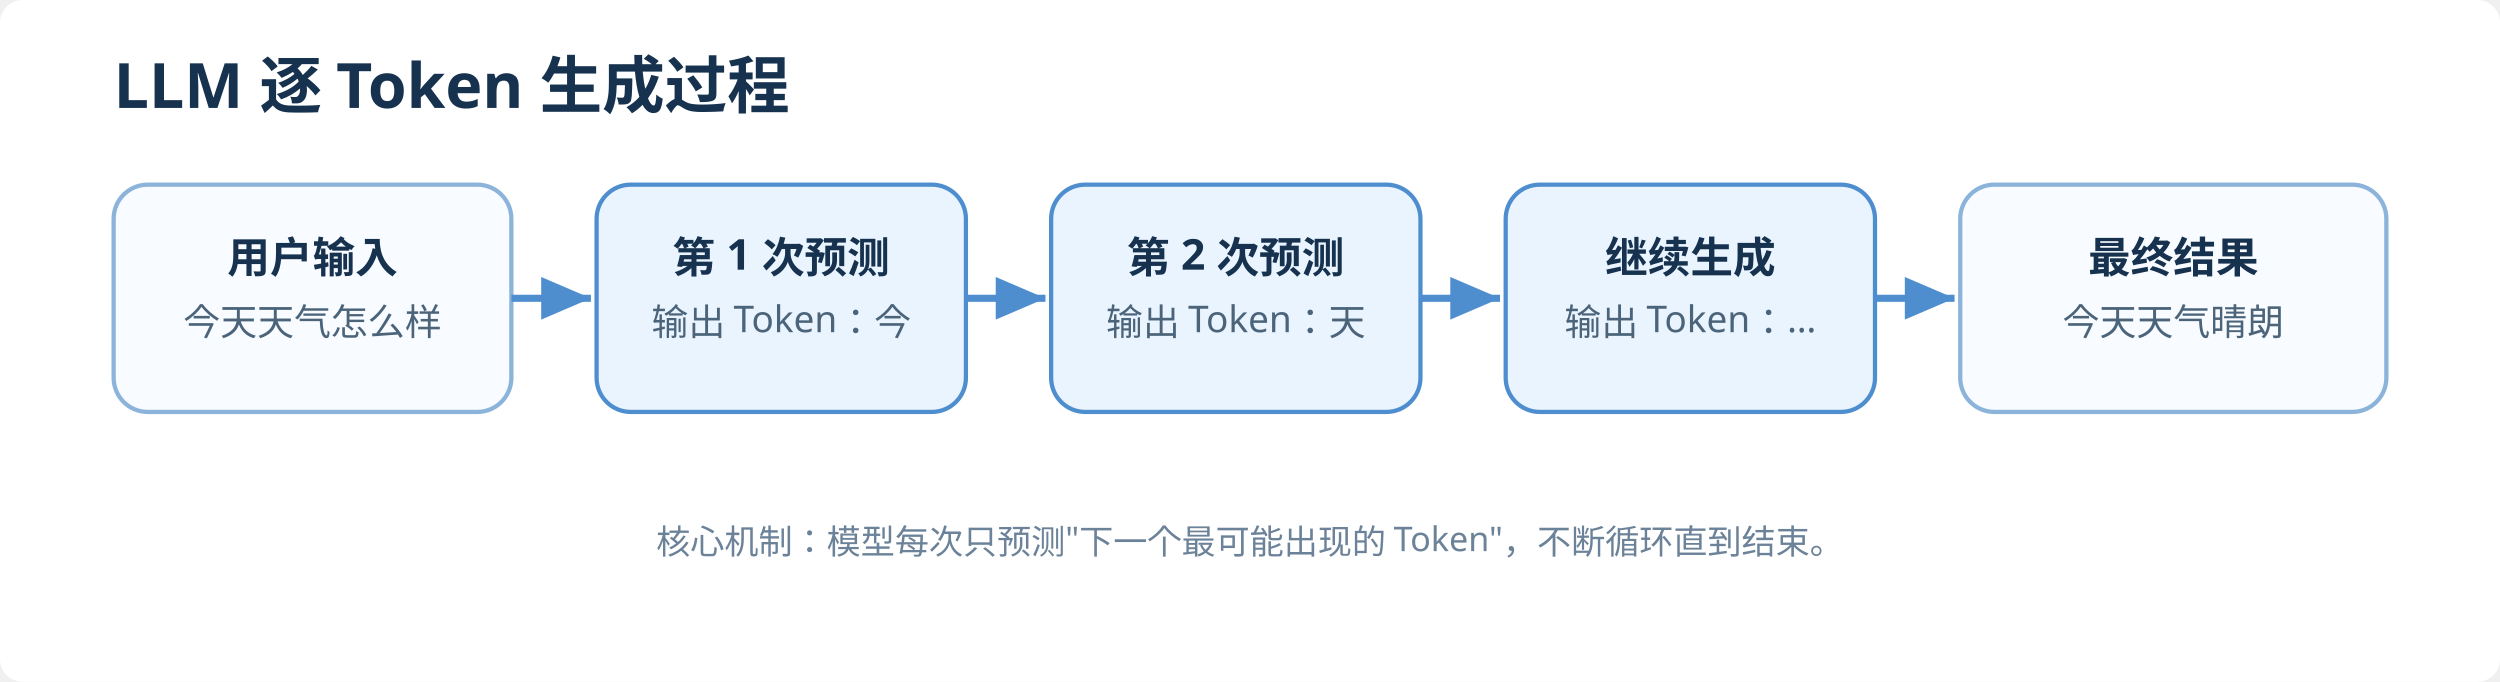
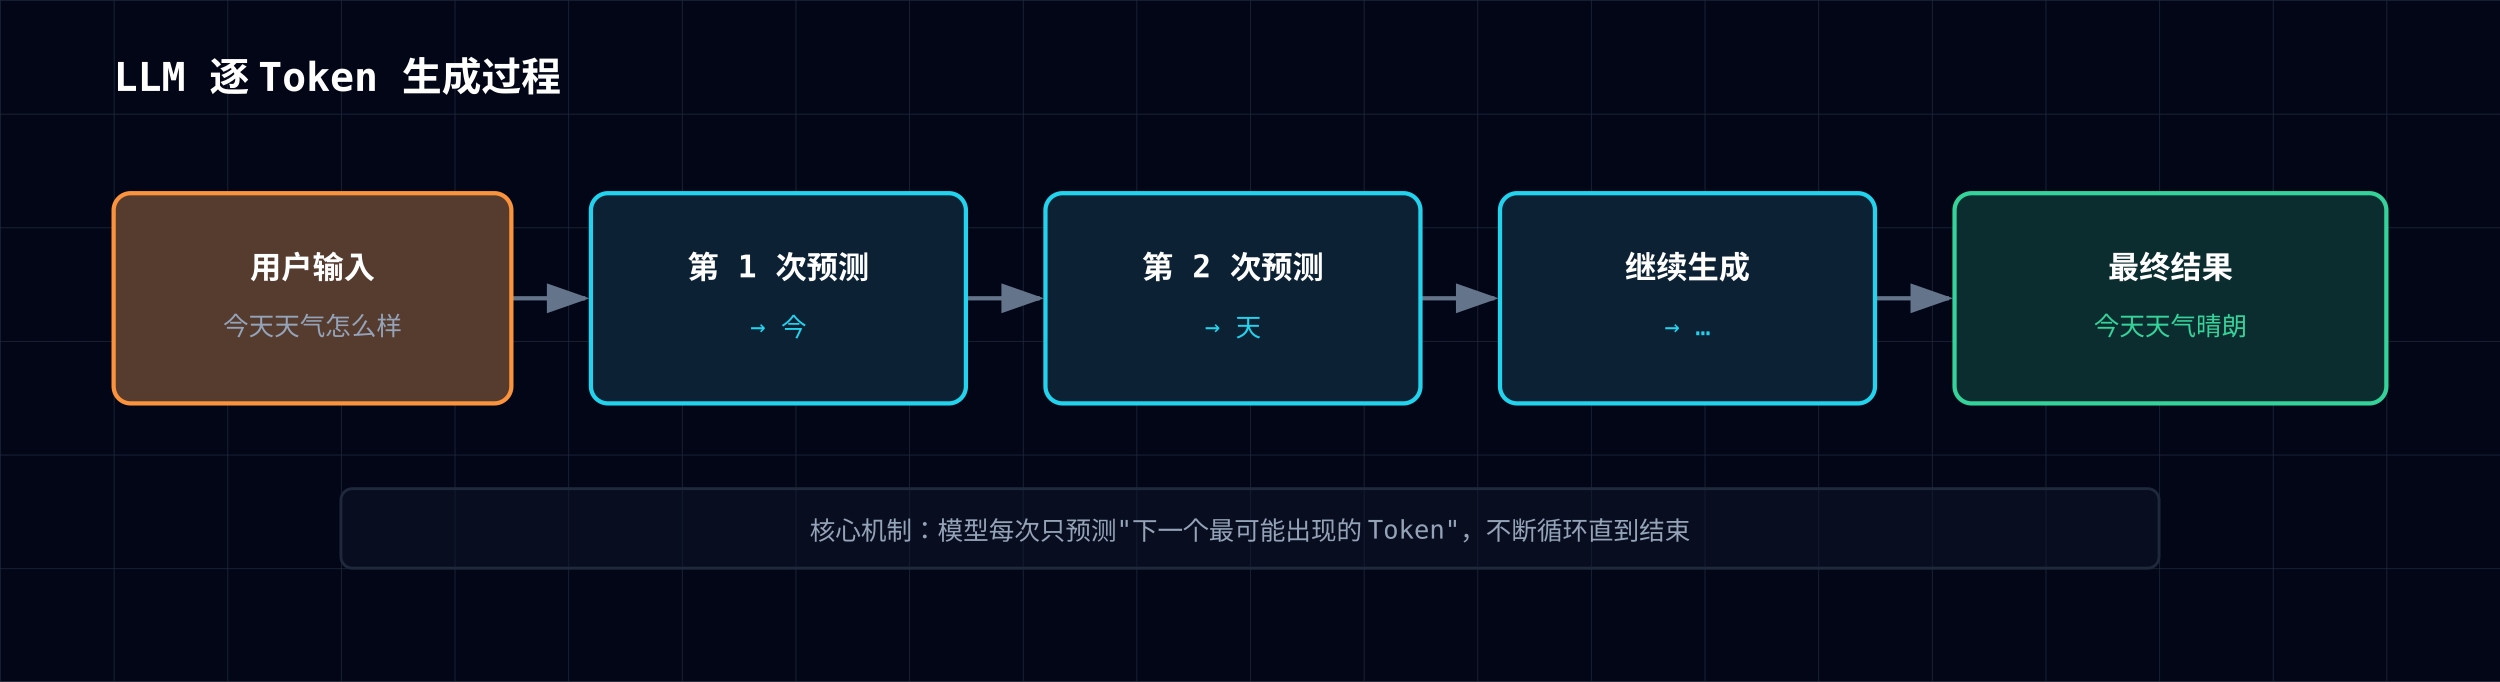
<svg xmlns="http://www.w3.org/2000/svg" width="880" height="240" viewBox="0 0 880 240">
  <defs>
-     <style>
-       .title { font: 700 22px 'PingFang SC', 'Microsoft YaHei', sans-serif; fill: #16324f; }
-       .label { font: 600 15px 'PingFang SC', 'Microsoft YaHei', sans-serif; fill: #16324f; }
-       .sub { font: 500 13px 'PingFang SC', 'Microsoft YaHei', sans-serif; fill: #4b647a; }
-       .note { font: 500 12px 'PingFang SC', 'Microsoft YaHei', sans-serif; fill: #6b8299; }
-       .card { fill: #f8fbff; stroke: #8cb3d9; stroke-width: 1.5; rx: 12; }
-       .accent { fill: #eaf4ff; stroke: #4e8ecf; stroke-width: 1.5; rx: 12; }
-       .arrow { stroke: #4e8ecf; stroke-width: 2.5; fill: none; marker-end: url(#arr); }
-     </style>
-     <marker id="arr" markerWidth="8" markerHeight="8" refX="7" refY="3" orient="auto">
-       <path d="M0,0 L7,3 L0,6 Z" fill="#4e8ecf" />
+     <pattern id="grid" width="40" height="40" patternUnits="userSpaceOnUse">
+       <path d="M 40 0 L 0 0 0 40" fill="none" stroke="#1e293b" stroke-width="0.5" />
+     </pattern>
+     <marker id="arrowhead" markerWidth="10" markerHeight="7" refX="9" refY="3.5" orient="auto">
+       <polygon points="0 0, 10 3.5, 0 7" fill="#64748b" />
    </marker>
  </defs>
-   <rect width="880" height="240" fill="#ffffff" rx="8" />
-   <text x="40" y="38" class="title">LLM 逐 Token 生成过程</text>
-   <rect x="40" y="65" width="140" height="80" class="card" />
-   <text x="110" y="96" text-anchor="middle" class="label">用户输入</text>
-   <text x="110" y="118" text-anchor="middle" class="sub">今天天气怎么样</text>
-   <rect x="210" y="65" width="130" height="80" class="accent" />
-   <text x="275" y="96" text-anchor="middle" class="label">第 1 次预测</text>
-   <text x="275" y="118" text-anchor="middle" class="sub">输出 Token：今</text>
-   <rect x="370" y="65" width="130" height="80" class="accent" />
-   <text x="435" y="96" text-anchor="middle" class="label">第 2 次预测</text>
-   <text x="435" y="118" text-anchor="middle" class="sub">输出 Token：天</text>
-   <rect x="530" y="65" width="130" height="80" class="accent" />
-   <text x="595" y="96" text-anchor="middle" class="label">继续生成</text>
-   <text x="595" y="118" text-anchor="middle" class="sub">输出 Token：…</text>
-   <rect x="690" y="65" width="150" height="80" class="card" />
-   <text x="765" y="96" text-anchor="middle" class="label">最终结果</text>
-   <text x="765" y="118" text-anchor="middle" class="sub">今天天气晴朗</text>
-   <path d="M180 105 H208" class="arrow" />
-   <path d="M340 105 H368" class="arrow" />
-   <path d="M500 105 H528" class="arrow" />
-   <path d="M660 105 H688" class="arrow" />
-   <text x="440" y="195" text-anchor="middle" class="note">核心机制：模型每次只预测"下一个最可能出现的 Token"，不断循环直到结束。</text>
+   <rect width="880" height="240" fill="#020617" />
+   <rect width="880" height="240" fill="url(#grid)" />
+   <text x="40" y="32" fill="white" font-family="'JetBrains Mono', monospace" font-size="14" font-weight="700">LLM 逐 Token 生成过程</text>
+   <line x1="178" y1="105" x2="206" y2="105" stroke="#64748b" stroke-width="1.5" marker-end="url(#arrowhead)" />
+   <line x1="338" y1="105" x2="366" y2="105" stroke="#64748b" stroke-width="1.5" marker-end="url(#arrowhead)" />
+   <line x1="498" y1="105" x2="526" y2="105" stroke="#64748b" stroke-width="1.5" marker-end="url(#arrowhead)" />
+   <line x1="658" y1="105" x2="686" y2="105" stroke="#64748b" stroke-width="1.5" marker-end="url(#arrowhead)" />
+   <rect x="40" y="68" width="140" height="74" rx="6" fill="#0f172a" />
+   <rect x="40" y="68" width="140" height="74" rx="6" fill="rgba(251, 146, 60, 0.3)" stroke="#fb923c" stroke-width="1.5" />
+   <text x="110" y="98" text-anchor="middle" fill="white" font-family="'JetBrains Mono', monospace" font-size="11" font-weight="600">用户输入</text>
+   <text x="110" y="118" text-anchor="middle" fill="#94a3b8" font-family="'JetBrains Mono', monospace" font-size="9">今天天气怎么样</text>
+   <rect x="208" y="68" width="132" height="74" rx="6" fill="#0f172a" />
+   <rect x="208" y="68" width="132" height="74" rx="6" fill="rgba(8, 51, 68, 0.4)" stroke="#22d3ee" stroke-width="1.5" />
+   <text x="274" y="98" text-anchor="middle" fill="white" font-family="'JetBrains Mono', monospace" font-size="11" font-weight="600">第 1 次预测</text>
+   <text x="274" y="118" text-anchor="middle" fill="#22d3ee" font-family="'JetBrains Mono', monospace" font-size="9">→ 今</text>
+   <rect x="368" y="68" width="132" height="74" rx="6" fill="#0f172a" />
+   <rect x="368" y="68" width="132" height="74" rx="6" fill="rgba(8, 51, 68, 0.4)" stroke="#22d3ee" stroke-width="1.5" />
+   <text x="434" y="98" text-anchor="middle" fill="white" font-family="'JetBrains Mono', monospace" font-size="11" font-weight="600">第 2 次预测</text>
+   <text x="434" y="118" text-anchor="middle" fill="#22d3ee" font-family="'JetBrains Mono', monospace" font-size="9">→ 天</text>
+   <rect x="528" y="68" width="132" height="74" rx="6" fill="#0f172a" />
+   <rect x="528" y="68" width="132" height="74" rx="6" fill="rgba(8, 51, 68, 0.4)" stroke="#22d3ee" stroke-width="1.5" />
+   <text x="594" y="98" text-anchor="middle" fill="white" font-family="'JetBrains Mono', monospace" font-size="11" font-weight="600">继续生成</text>
+   <text x="594" y="118" text-anchor="middle" fill="#22d3ee" font-family="'JetBrains Mono', monospace" font-size="9">→ …</text>
+   <rect x="688" y="68" width="152" height="74" rx="6" fill="#0f172a" />
+   <rect x="688" y="68" width="152" height="74" rx="6" fill="rgba(6, 78, 59, 0.4)" stroke="#34d399" stroke-width="1.5" />
+   <text x="764" y="98" text-anchor="middle" fill="white" font-family="'JetBrains Mono', monospace" font-size="11" font-weight="600">最终结果</text>
+   <text x="764" y="118" text-anchor="middle" fill="#34d399" font-family="'JetBrains Mono', monospace" font-size="9">今天天气晴朗</text>
+   <rect x="120" y="172" width="640" height="28" rx="4" fill="rgba(15, 23, 42, 0.5)" stroke="#1e293b" stroke-width="1" />
+   <text x="440" y="190" text-anchor="middle" fill="#94a3b8" font-family="'JetBrains Mono', monospace" font-size="9">核心机制：模型每次只预测"下一个最可能出现的 Token"，不断循环直到结束</text>
</svg>
